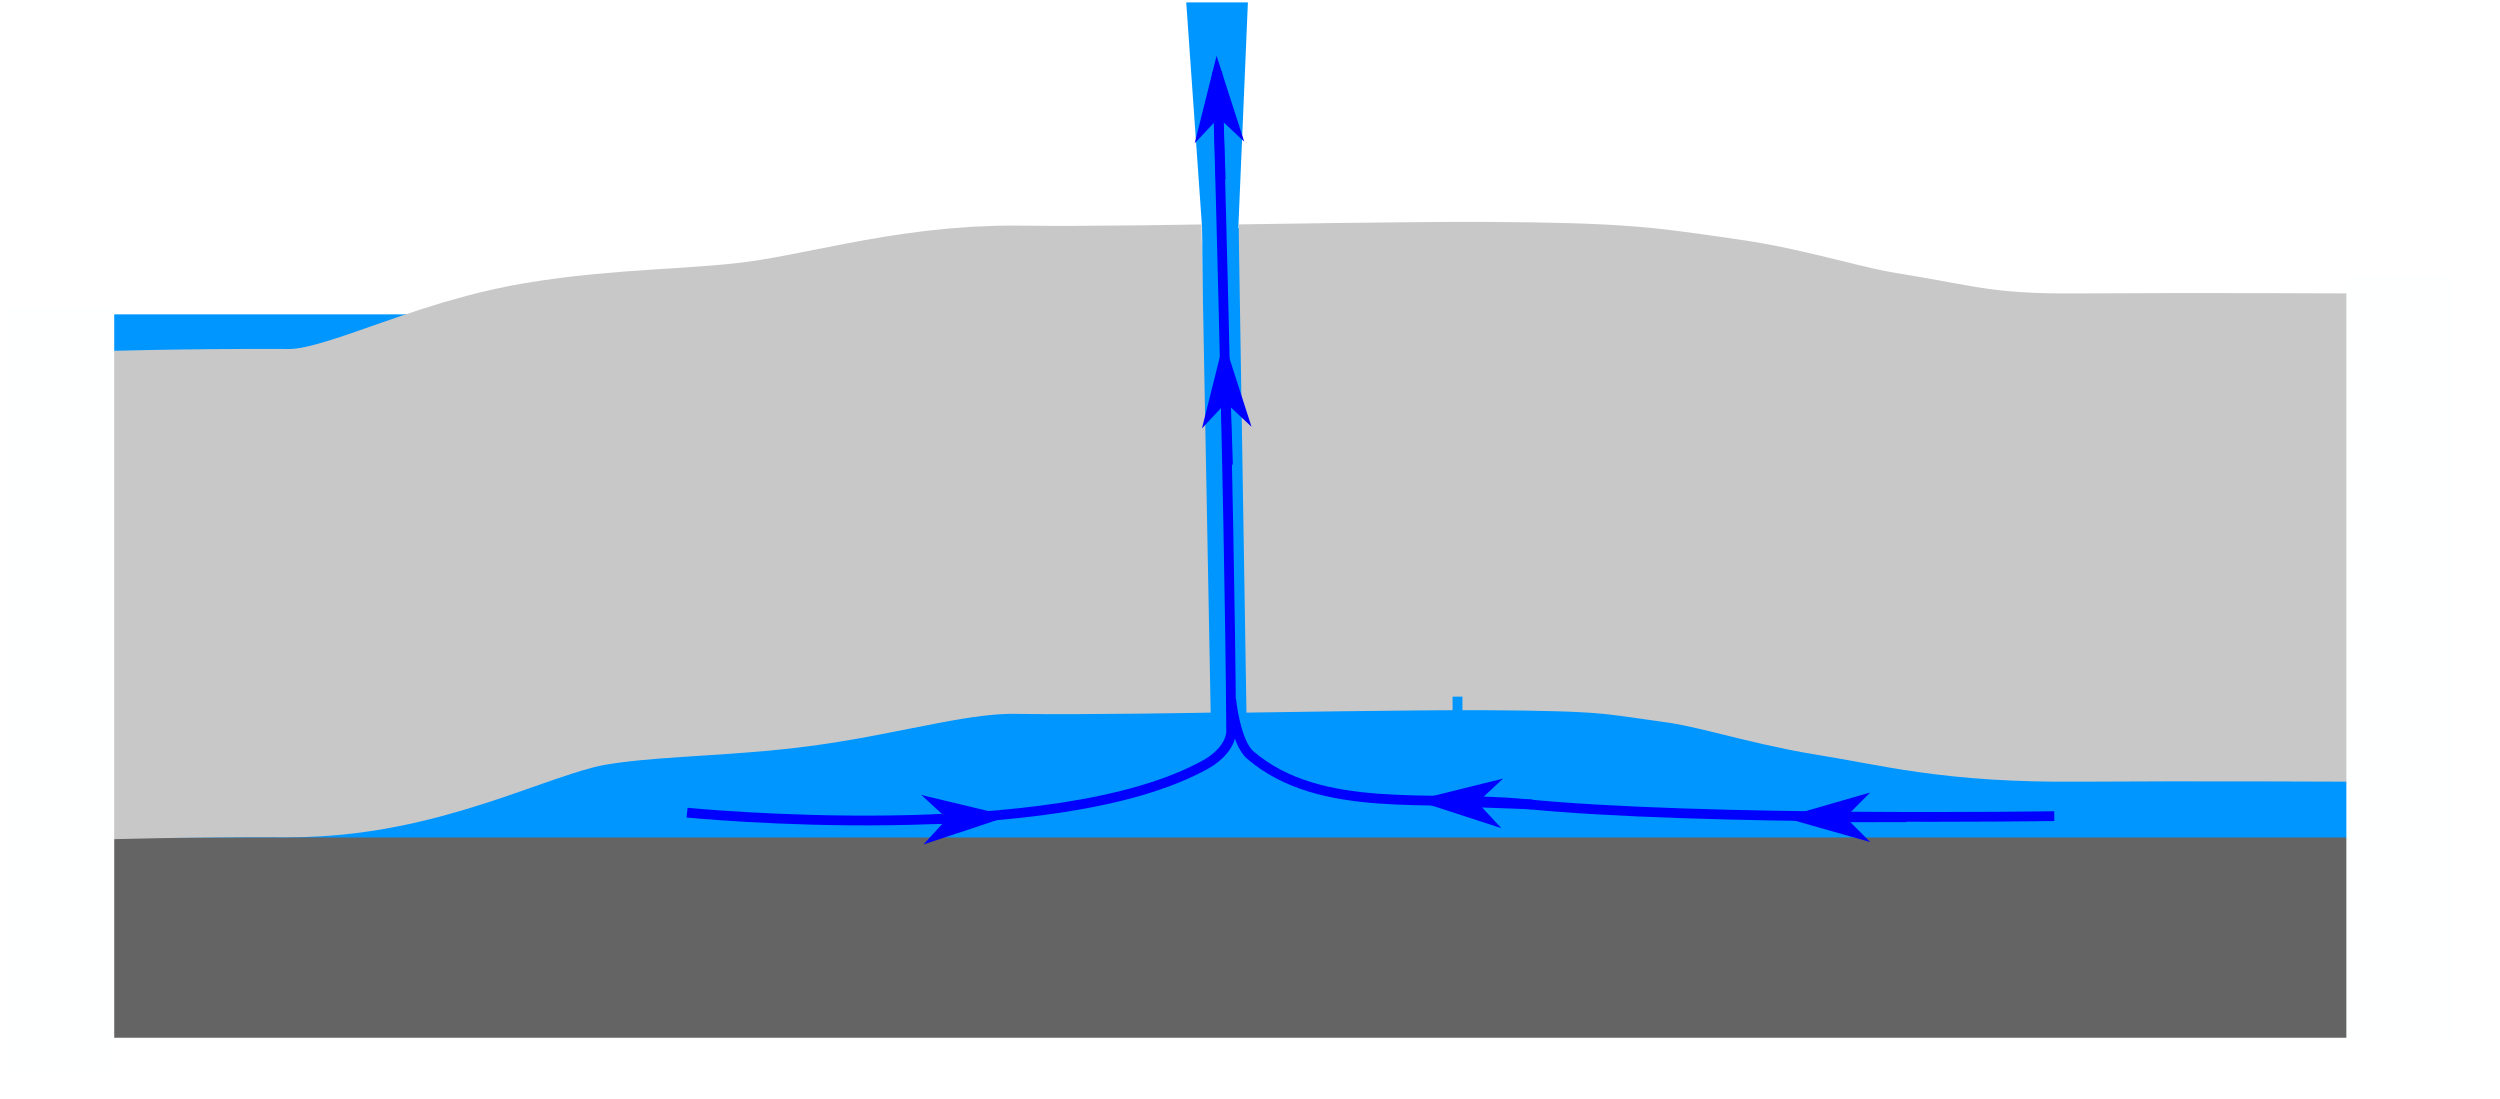
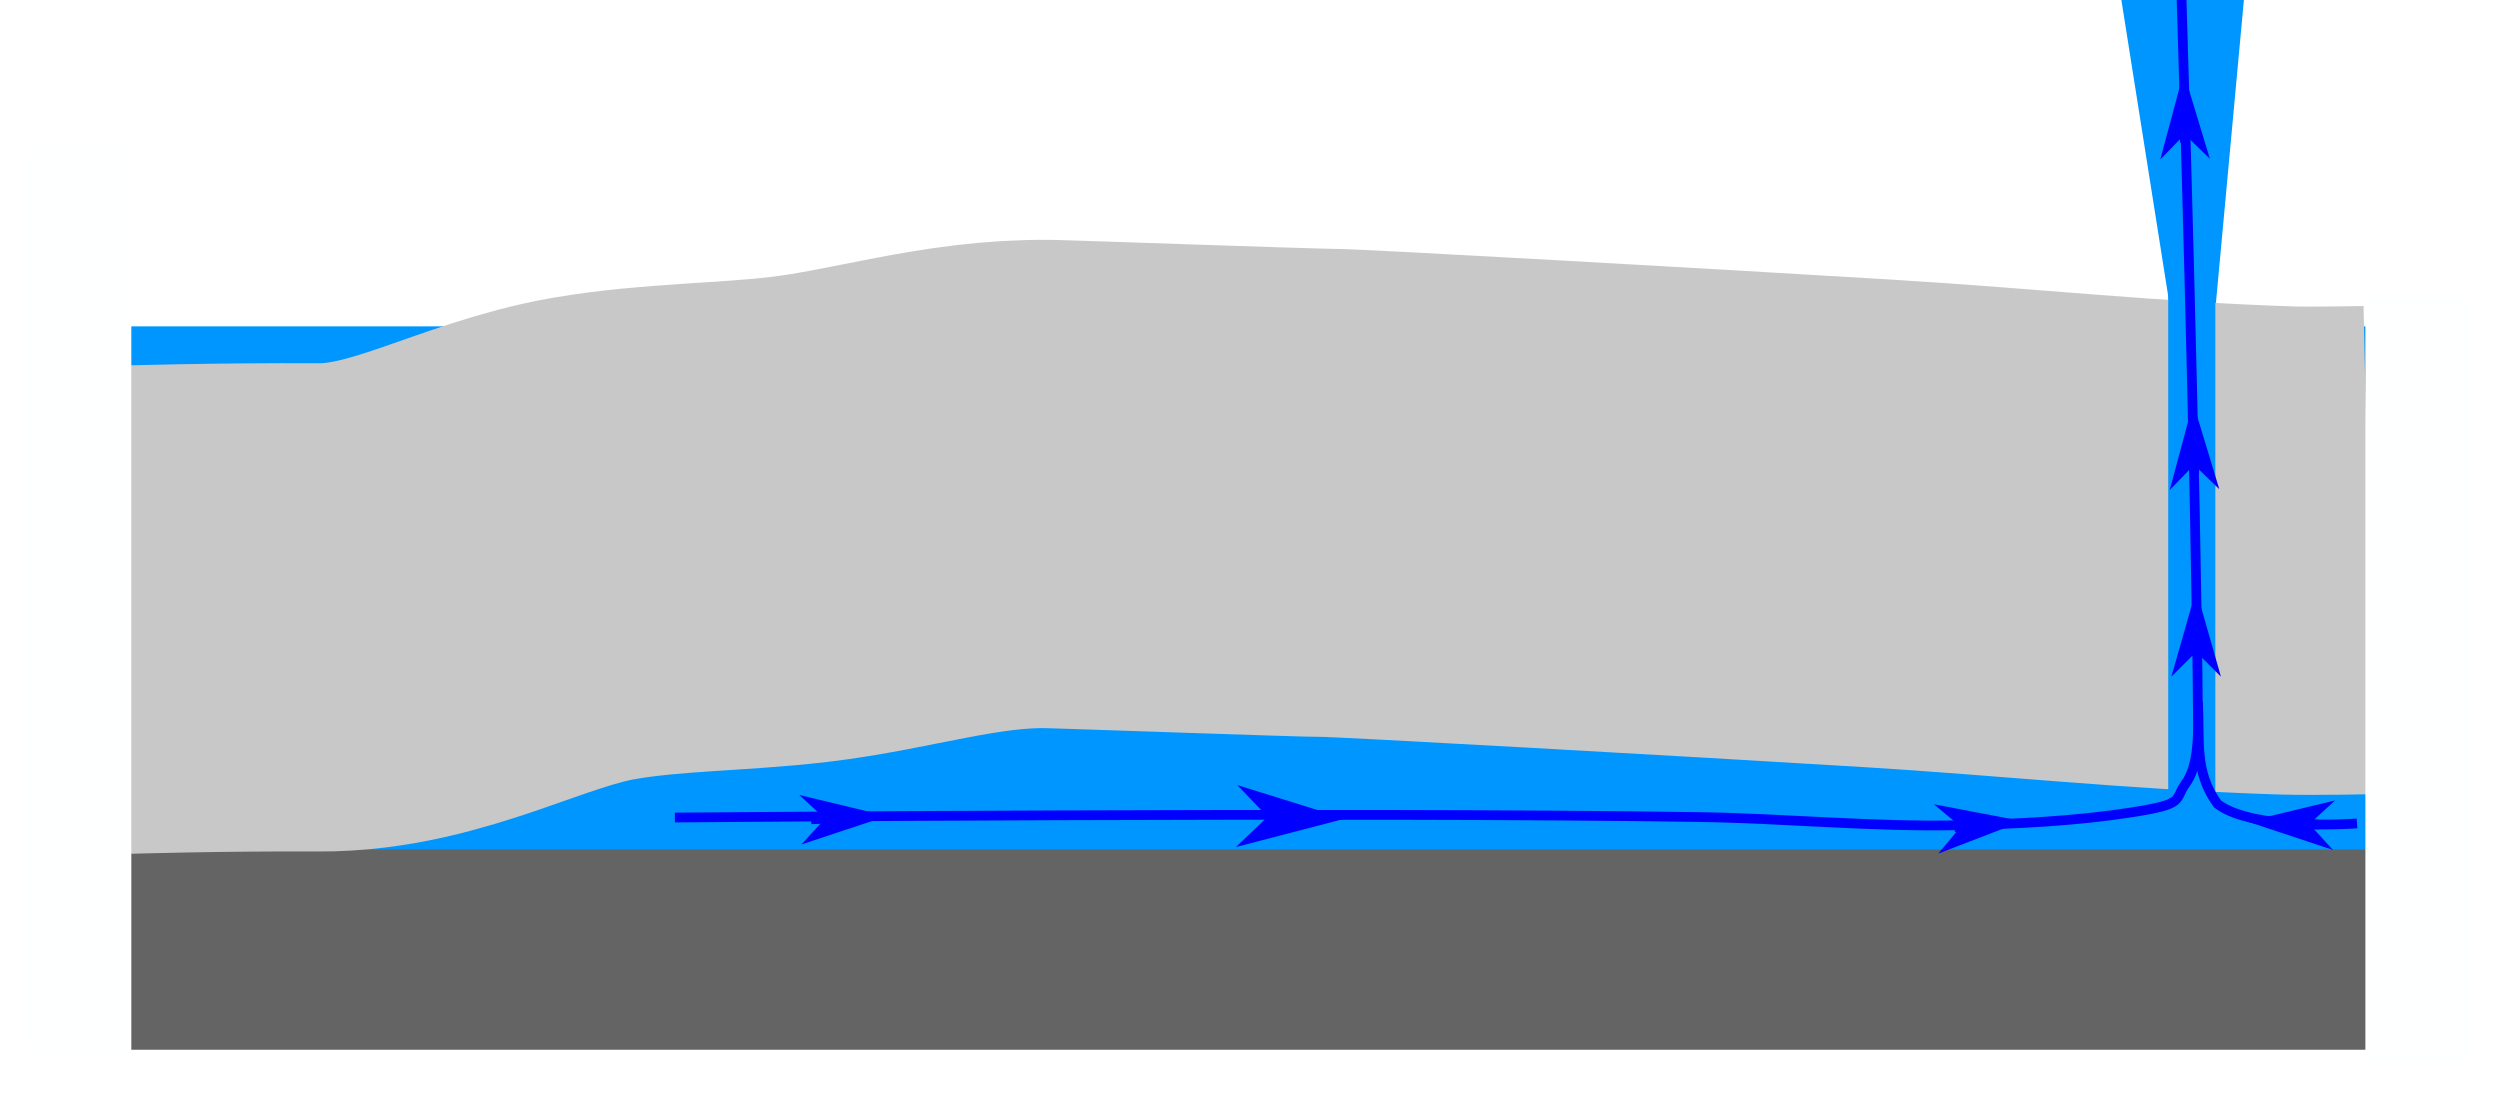
<svg xmlns="http://www.w3.org/2000/svg" width="1024" height="450" viewBox="0 0 1024 450" id="svg4638" version="1.1">
  <defs id="defs4640">
+     <marker orient="auto" refY="0.0" refX="0.0" id="Arrow1Mstart" style="overflow:visible">
+       <path id="path6852" d="M 0.0,0.0 L 5.0,-5.0 L -12.5,0.0 L 5.0,5.0 L 0.0,0.0 z " style="fill-rule:evenodd;stroke:#000000;stroke-width:1.0pt" transform="scale(0.4) translate(10,0)" />
+     </marker>
    <marker style="overflow:visible" id="marker54166" refX="0.0" refY="0.0" orient="auto">
      <path transform="scale(0.4) translate(10,0)" style="fill-rule:evenodd;stroke:#0000ff;stroke-width:1pt;stroke-opacity:1;fill:#0000ff;fill-opacity:1" d="M 0.0,0.0 L 5.0,-5.0 L -12.5,0.0 L 5.0,5.0 L 0.0,0.0 z " id="path54168" />
    </marker>
    <marker orient="auto" refY="0" refX="0" id="marker50057" style="overflow:visible">
      <path id="path50059" d="M 0,0 5,-5 -12.5,0 5,5 0,0 Z" style="fill:#0000ff;fill-opacity:1;fill-rule:evenodd;stroke:#0000ff;stroke-width:1pt;stroke-opacity:1" transform="matrix(0.4,0,0,0.4,4,0)" />
    </marker>
    <marker orient="auto" refY="0" refX="0" id="marker48905" style="overflow:visible">
      <path id="path48907" d="M 0,0 5,-5 -12.5,0 5,5 0,0 Z" style="fill:#0000ff;fill-opacity:1;fill-rule:evenodd;stroke:#0000ff;stroke-width:1pt;stroke-opacity:1" transform="matrix(0.4,0,0,0.4,4,0)" />
    </marker>
    <marker orient="auto" refY="0.0" refX="0.0" id="marker45438" style="overflow:visible">
      <path id="path45440" d="M 0.0,0.0 L 5.0,-5.0 L -12.5,0.0 L 5.0,5.0 L 0.0,0.0 z " style="fill-rule:evenodd;stroke:#0000ff;stroke-width:1pt;stroke-opacity:1;fill:#0000ff;fill-opacity:1" transform="scale(0.4) translate(10,0)" />
    </marker>
    <marker orient="auto" refY="0.0" refX="0.0" id="marker44334" style="overflow:visible">
      <path id="path44336" d="M 0.0,0.0 L 5.0,-5.0 L -12.5,0.0 L 5.0,5.0 L 0.0,0.0 z " style="fill-rule:evenodd;stroke:#0000ff;stroke-width:1pt;stroke-opacity:1;fill:#0000ff;fill-opacity:1" transform="scale(0.4) translate(10,0)" />
    </marker>
    <marker style="overflow:visible" id="marker41683" refX="0.0" refY="0.0" orient="auto">
      <path transform="scale(0.4) translate(10,0)" style="fill-rule:evenodd;stroke:#0000ff;stroke-width:1pt;stroke-opacity:1;fill:#0000ff;fill-opacity:1" d="M 0.0,0.0 L 5.0,-5.0 L -12.5,0.0 L 5.0,5.0 L 0.0,0.0 z " id="path41685" />
    </marker>
    <marker style="overflow:visible" id="marker37515" refX="0.0" refY="0.0" orient="auto">
      <path transform="scale(0.4) translate(10,0)" style="fill-rule:evenodd;stroke:#0000ff;stroke-width:1pt;stroke-opacity:1;fill:#0000ff;fill-opacity:1" d="M 0.0,0.0 L 5.0,-5.0 L -12.5,0.0 L 5.0,5.0 L 0.0,0.0 z " id="path37517" />
    </marker>
    <marker style="overflow:visible" id="marker36473" refX="0.0" refY="0.0" orient="auto">
      <path transform="scale(0.4) translate(10,0)" style="fill-rule:evenodd;stroke:#0000ff;stroke-width:1pt;stroke-opacity:1;fill:#0000ff;fill-opacity:1" d="M 0.0,0.0 L 5.0,-5.0 L -12.5,0.0 L 5.0,5.0 L 0.0,0.0 z " id="path36475" />
    </marker>
    <marker style="overflow:visible" id="marker35953" refX="0.0" refY="0.0" orient="auto">
      <path transform="scale(0.4) translate(10,0)" style="fill-rule:evenodd;stroke:#0000ff;stroke-width:1pt;stroke-opacity:1;fill:#0000ff;fill-opacity:1" d="M 0.0,0.0 L 5.0,-5.0 L -12.5,0.0 L 5.0,5.0 L 0.0,0.0 z " id="path35955" />
    </marker>
    <marker style="overflow:visible" id="marker34945" refX="0.0" refY="0.0" orient="auto">
      <path transform="scale(0.4) translate(10,0)" style="fill-rule:evenodd;stroke:#0000ff;stroke-width:1pt;stroke-opacity:1;fill:#0000ff;fill-opacity:1" d="M 0.0,0.0 L 5.0,-5.0 L -12.5,0.0 L 5.0,5.0 L 0.0,0.0 z " id="path34947" />
    </marker>
    <marker style="overflow:visible" id="marker34075" refX="0.0" refY="0.0" orient="auto">
      <path transform="scale(0.4) translate(10,0)" style="fill-rule:evenodd;stroke:#0000ff;stroke-width:1pt;stroke-opacity:1;fill:#0000ff;fill-opacity:1" d="M 0.0,0.0 L 5.0,-5.0 L -12.5,0.0 L 5.0,5.0 L 0.0,0.0 z " id="path34077" />
    </marker>
    <marker style="overflow:visible" id="marker33099" refX="0.0" refY="0.0" orient="auto">
      <path transform="scale(0.4) translate(10,0)" style="fill-rule:evenodd;stroke:#0000ff;stroke-width:1pt;stroke-opacity:1;fill:#0000ff;fill-opacity:1" d="M 0.0,0.0 L 5.0,-5.0 L -12.5,0.0 L 5.0,5.0 L 0.0,0.0 z " id="path33101" />
    </marker>
    <marker style="overflow:visible" id="marker32257" refX="0.0" refY="0.0" orient="auto">
      <path transform="scale(0.4) translate(10,0)" style="fill-rule:evenodd;stroke:#0000ff;stroke-width:1pt;stroke-opacity:1;fill:#0000ff;fill-opacity:1" d="M 0.0,0.0 L 5.0,-5.0 L -12.5,0.0 L 5.0,5.0 L 0.0,0.0 z " id="path32259" />
    </marker>
    <marker style="overflow:visible" id="marker31313" refX="0.0" refY="0.0" orient="auto">
      <path transform="scale(0.4) translate(10,0)" style="fill-rule:evenodd;stroke:#0000ff;stroke-width:1pt;stroke-opacity:1;fill:#0000ff;fill-opacity:1" d="M 0.0,0.0 L 5.0,-5.0 L -12.5,0.0 L 5.0,5.0 L 0.0,0.0 z " id="path31315" />
    </marker>
    <marker style="overflow:visible" id="marker30841" refX="0.0" refY="0.0" orient="auto">
      <path transform="scale(0.4) translate(10,0)" style="fill-rule:evenodd;stroke:#0000ff;stroke-width:1pt;stroke-opacity:1;fill:#0000ff;fill-opacity:1" d="M 0.0,0.0 L 5.0,-5.0 L -12.5,0.0 L 5.0,5.0 L 0.0,0.0 z " id="path30843" />
    </marker>
    <marker style="overflow:visible" id="marker29929" refX="0.0" refY="0.0" orient="auto">
      <path transform="scale(0.4) translate(10,0)" style="fill-rule:evenodd;stroke:#0000ff;stroke-width:1pt;stroke-opacity:1;fill:#0000ff;fill-opacity:1" d="M 0.0,0.0 L 5.0,-5.0 L -12.5,0.0 L 5.0,5.0 L 0.0,0.0 z " id="path29931" />
    </marker>
    <marker style="overflow:visible" id="marker29143" refX="0.0" refY="0.0" orient="auto">
      <path transform="scale(0.4) translate(10,0)" style="fill-rule:evenodd;stroke:#0000ff;stroke-width:1pt;stroke-opacity:1;fill:#0000ff;fill-opacity:1" d="M 0.0,0.0 L 5.0,-5.0 L -12.5,0.0 L 5.0,5.0 L 0.0,0.0 z " id="path29145" />
    </marker>
    <marker style="overflow:visible" id="marker28263" refX="0.0" refY="0.0" orient="auto">
      <path transform="scale(0.4) translate(10,0)" style="fill-rule:evenodd;stroke:#0000ff;stroke-width:1pt;stroke-opacity:1;fill:#0000ff;fill-opacity:1" d="M 0.0,0.0 L 5.0,-5.0 L -12.5,0.0 L 5.0,5.0 L 0.0,0.0 z " id="path28265" />
    </marker>
    <marker style="overflow:visible" id="marker27505" refX="0.0" refY="0.0" orient="auto">
      <path transform="scale(0.4) translate(10,0)" style="fill-rule:evenodd;stroke:#0000ff;stroke-width:1pt;stroke-opacity:1;fill:#0000ff;fill-opacity:1" d="M 0.0,0.0 L 5.0,-5.0 L -12.5,0.0 L 5.0,5.0 L 0.0,0.0 z " id="path27507" />
    </marker>
    <marker style="overflow:visible" id="marker26657" refX="0.0" refY="0.0" orient="auto">
      <path transform="scale(0.4) translate(10,0)" style="fill-rule:evenodd;stroke:#0000ff;stroke-width:1pt;stroke-opacity:1;fill:#0000ff;fill-opacity:1" d="M 0.0,0.0 L 5.0,-5.0 L -12.5,0.0 L 5.0,5.0 L 0.0,0.0 z " id="path26659" />
    </marker>
    <marker style="overflow:visible" id="marker26233" refX="0.0" refY="0.0" orient="auto">
      <path transform="scale(0.4) translate(10,0)" style="fill-rule:evenodd;stroke:#0000ff;stroke-width:1pt;stroke-opacity:1;fill:#0000ff;fill-opacity:1" d="M 0.0,0.0 L 5.0,-5.0 L -12.5,0.0 L 5.0,5.0 L 0.0,0.0 z " id="path26235" />
    </marker>
    <marker style="overflow:visible" id="marker25417" refX="0.0" refY="0.0" orient="auto">
      <path transform="scale(0.4) translate(10,0)" style="fill-rule:evenodd;stroke:#0000ff;stroke-width:1pt;stroke-opacity:1;fill:#0000ff;fill-opacity:1" d="M 0.0,0.0 L 5.0,-5.0 L -12.5,0.0 L 5.0,5.0 L 0.0,0.0 z " id="path25419" />
    </marker>
    <marker style="overflow:visible" id="marker24715" refX="0.0" refY="0.0" orient="auto">
      <path transform="scale(0.4) translate(10,0)" style="fill-rule:evenodd;stroke:#0000ff;stroke-width:1pt;stroke-opacity:1;fill:#0000ff;fill-opacity:1" d="M 0.0,0.0 L 5.0,-5.0 L -12.5,0.0 L 5.0,5.0 L 0.0,0.0 z " id="path24717" />
    </marker>
    <marker style="overflow:visible" id="marker23931" refX="0.0" refY="0.0" orient="auto">
      <path transform="scale(0.4) translate(10,0)" style="fill-rule:evenodd;stroke:#0000ff;stroke-width:1pt;stroke-opacity:1;fill:#0000ff;fill-opacity:1" d="M 0.0,0.0 L 5.0,-5.0 L -12.5,0.0 L 5.0,5.0 L 0.0,0.0 z " id="path23933" />
    </marker>
    <marker style="overflow:visible" id="marker23257" refX="0.0" refY="0.0" orient="auto">
      <path transform="scale(0.4) translate(10,0)" style="fill-rule:evenodd;stroke:#0000ff;stroke-width:1pt;stroke-opacity:1;fill:#0000ff;fill-opacity:1" d="M 0.0,0.0 L 5.0,-5.0 L -12.5,0.0 L 5.0,5.0 L 0.0,0.0 z " id="path23259" />
    </marker>
    <marker style="overflow:visible" id="marker22505" refX="0.0" refY="0.0" orient="auto">
      <path transform="scale(0.4) translate(10,0)" style="fill-rule:evenodd;stroke:#0000ff;stroke-width:1pt;stroke-opacity:1;fill:#0000ff;fill-opacity:1" d="M 0.0,0.0 L 5.0,-5.0 L -12.5,0.0 L 5.0,5.0 L 0.0,0.0 z " id="path22507" />
    </marker>
    <marker style="overflow:visible" id="marker22129" refX="0.0" refY="0.0" orient="auto">
      <path transform="scale(0.4) translate(10,0)" style="fill-rule:evenodd;stroke:#0000ff;stroke-width:1pt;stroke-opacity:1;fill:#0000ff;fill-opacity:1" d="M 0.0,0.0 L 5.0,-5.0 L -12.5,0.0 L 5.0,5.0 L 0.0,0.0 z " id="path22131" />
    </marker>
    <marker style="overflow:visible" id="marker21409" refX="0.0" refY="0.0" orient="auto">
      <path transform="scale(0.4) translate(10,0)" style="fill-rule:evenodd;stroke:#0000ff;stroke-width:1pt;stroke-opacity:1;fill:#0000ff;fill-opacity:1" d="M 0.0,0.0 L 5.0,-5.0 L -12.5,0.0 L 5.0,5.0 L 0.0,0.0 z " id="path21411" />
    </marker>
    <marker style="overflow:visible" id="marker20791" refX="0.0" refY="0.0" orient="auto">
      <path transform="scale(0.4) translate(10,0)" style="fill-rule:evenodd;stroke:#0000ff;stroke-width:1pt;stroke-opacity:1;fill:#0000ff;fill-opacity:1" d="M 0.0,0.0 L 5.0,-5.0 L -12.5,0.0 L 5.0,5.0 L 0.0,0.0 z " id="path20793" />
    </marker>
    <marker style="overflow:visible" id="marker20103" refX="0.0" refY="0.0" orient="auto">
      <path transform="scale(0.4) translate(10,0)" style="fill-rule:evenodd;stroke:#0000ff;stroke-width:1pt;stroke-opacity:1;fill:#0000ff;fill-opacity:1" d="M 0.0,0.0 L 5.0,-5.0 L -12.5,0.0 L 5.0,5.0 L 0.0,0.0 z " id="path20105" />
    </marker>
    <marker style="overflow:visible" id="marker19513" refX="0.0" refY="0.0" orient="auto">
      <path transform="scale(0.4) translate(10,0)" style="fill-rule:evenodd;stroke:#0000ff;stroke-width:1pt;stroke-opacity:1;fill:#0000ff;fill-opacity:1" d="M 0.0,0.0 L 5.0,-5.0 L -12.5,0.0 L 5.0,5.0 L 0.0,0.0 z " id="path19515" />
    </marker>
    <marker style="overflow:visible" id="marker18857" refX="0.0" refY="0.0" orient="auto">
      <path transform="scale(0.4) translate(10,0)" style="fill-rule:evenodd;stroke:#0000ff;stroke-width:1pt;stroke-opacity:1;fill:#0000ff;fill-opacity:1" d="M 0.0,0.0 L 5.0,-5.0 L -12.5,0.0 L 5.0,5.0 L 0.0,0.0 z " id="path18859" />
    </marker>
    <marker style="overflow:visible" id="marker18529" refX="0.0" refY="0.0" orient="auto">
      <path transform="scale(0.4) translate(10,0)" style="fill-rule:evenodd;stroke:#0000ff;stroke-width:1pt;stroke-opacity:1;fill:#0000ff;fill-opacity:1" d="M 0.0,0.0 L 5.0,-5.0 L -12.5,0.0 L 5.0,5.0 L 0.0,0.0 z " id="path18531" />
    </marker>
    <marker style="overflow:visible" id="marker17905" refX="0.0" refY="0.0" orient="auto">
      <path transform="scale(0.4) translate(10,0)" style="fill-rule:evenodd;stroke:#0000ff;stroke-width:1pt;stroke-opacity:1;fill:#0000ff;fill-opacity:1" d="M 0.0,0.0 L 5.0,-5.0 L -12.5,0.0 L 5.0,5.0 L 0.0,0.0 z " id="path17907" />
    </marker>
    <marker style="overflow:visible" id="marker17371" refX="0.0" refY="0.0" orient="auto">
      <path transform="scale(0.4) translate(10,0)" style="fill-rule:evenodd;stroke:#0000ff;stroke-width:1pt;stroke-opacity:1;fill:#0000ff;fill-opacity:1" d="M 0.0,0.0 L 5.0,-5.0 L -12.5,0.0 L 5.0,5.0 L 0.0,0.0 z " id="path17373" />
    </marker>
    <marker style="overflow:visible" id="marker16779" refX="0.0" refY="0.0" orient="auto">
      <path transform="scale(0.4) translate(10,0)" style="fill-rule:evenodd;stroke:#0000ff;stroke-width:1pt;stroke-opacity:1;fill:#0000ff;fill-opacity:1" d="M 0.0,0.0 L 5.0,-5.0 L -12.5,0.0 L 5.0,5.0 L 0.0,0.0 z " id="path16781" />
    </marker>
    <marker style="overflow:visible" id="marker16273" refX="0.0" refY="0.0" orient="auto">
      <path transform="scale(0.4) translate(10,0)" style="fill-rule:evenodd;stroke:#0000ff;stroke-width:1pt;stroke-opacity:1;fill:#0000ff;fill-opacity:1" d="M 0.0,0.0 L 5.0,-5.0 L -12.5,0.0 L 5.0,5.0 L 0.0,0.0 z " id="path16275" />
    </marker>
    <marker style="overflow:visible" id="marker15713" refX="0.0" refY="0.0" orient="auto">
      <path transform="scale(0.4) translate(10,0)" style="fill-rule:evenodd;stroke:#0000ff;stroke-width:1pt;stroke-opacity:1;fill:#0000ff;fill-opacity:1" d="M 0.0,0.0 L 5.0,-5.0 L -12.5,0.0 L 5.0,5.0 L 0.0,0.0 z " id="path15715" />
    </marker>
    <marker style="overflow:visible" id="marker15433" refX="0.0" refY="0.0" orient="auto">
      <path transform="scale(0.4) translate(10,0)" style="fill-rule:evenodd;stroke:#0000ff;stroke-width:1pt;stroke-opacity:1;fill:#0000ff;fill-opacity:1" d="M 0.0,0.0 L 5.0,-5.0 L -12.5,0.0 L 5.0,5.0 L 0.0,0.0 z " id="path15435" />
    </marker>
    <marker style="overflow:visible" id="marker14905" refX="0.0" refY="0.0" orient="auto">
      <path transform="scale(0.4) translate(10,0)" style="fill-rule:evenodd;stroke:#0000ff;stroke-width:1pt;stroke-opacity:1;fill:#0000ff;fill-opacity:1" d="M 0.0,0.0 L 5.0,-5.0 L -12.5,0.0 L 5.0,5.0 L 0.0,0.0 z " id="path14907" />
    </marker>
    <marker style="overflow:visible" id="marker14455" refX="0.0" refY="0.0" orient="auto">
      <path transform="scale(0.4) translate(10,0)" style="fill-rule:evenodd;stroke:#0000ff;stroke-width:1pt;stroke-opacity:1;fill:#0000ff;fill-opacity:1" d="M 0.0,0.0 L 5.0,-5.0 L -12.5,0.0 L 5.0,5.0 L 0.0,0.0 z " id="path14457" />
    </marker>
    <marker style="overflow:visible" id="marker13959" refX="0.0" refY="0.0" orient="auto">
      <path transform="scale(0.4) translate(10,0)" style="fill-rule:evenodd;stroke:#0000ff;stroke-width:1pt;stroke-opacity:1;fill:#0000ff;fill-opacity:1" d="M 0.0,0.0 L 5.0,-5.0 L -12.5,0.0 L 5.0,5.0 L 0.0,0.0 z " id="path13961" />
    </marker>
    <marker style="overflow:visible" id="marker13537" refX="0.0" refY="0.0" orient="auto">
      <path transform="scale(0.4) translate(10,0)" style="fill-rule:evenodd;stroke:#0000ff;stroke-width:1pt;stroke-opacity:1;fill:#0000ff;fill-opacity:1" d="M 0.0,0.0 L 5.0,-5.0 L -12.5,0.0 L 5.0,5.0 L 0.0,0.0 z " id="path13539" />
    </marker>
    <marker style="overflow:visible" id="marker13073" refX="0.0" refY="0.0" orient="auto">
      <path transform="scale(0.4) translate(10,0)" style="fill-rule:evenodd;stroke:#0000ff;stroke-width:1pt;stroke-opacity:1;fill:#0000ff;fill-opacity:1" d="M 0.0,0.0 L 5.0,-5.0 L -12.5,0.0 L 5.0,5.0 L 0.0,0.0 z " id="path13075" />
    </marker>
    <marker style="overflow:visible" id="marker12841" refX="0.0" refY="0.0" orient="auto">
      <path transform="scale(0.4) translate(10,0)" style="fill-rule:evenodd;stroke:#0000ff;stroke-width:1pt;stroke-opacity:1;fill:#0000ff;fill-opacity:1" d="M 0.0,0.0 L 5.0,-5.0 L -12.5,0.0 L 5.0,5.0 L 0.0,0.0 z " id="path12843" />
    </marker>
    <marker style="overflow:visible" id="marker12409" refX="0.0" refY="0.0" orient="auto">
      <path transform="scale(0.4) translate(10,0)" style="fill-rule:evenodd;stroke:#0000ff;stroke-width:1pt;stroke-opacity:1;fill:#0000ff;fill-opacity:1" d="M 0.0,0.0 L 5.0,-5.0 L -12.5,0.0 L 5.0,5.0 L 0.0,0.0 z " id="path12411" />
    </marker>
    <marker style="overflow:visible" id="marker12043" refX="0.0" refY="0.0" orient="auto">
      <path transform="scale(0.4) translate(10,0)" style="fill-rule:evenodd;stroke:#0000ff;stroke-width:1pt;stroke-opacity:1;fill:#0000ff;fill-opacity:1" d="M 0.0,0.0 L 5.0,-5.0 L -12.5,0.0 L 5.0,5.0 L 0.0,0.0 z " id="path12045" />
    </marker>
    <marker style="overflow:visible" id="marker11643" refX="0.0" refY="0.0" orient="auto">
      <path transform="scale(0.4) translate(10,0)" style="fill-rule:evenodd;stroke:#0000ff;stroke-width:1pt;stroke-opacity:1;fill:#0000ff;fill-opacity:1" d="M 0.0,0.0 L 5.0,-5.0 L -12.5,0.0 L 5.0,5.0 L 0.0,0.0 z " id="path11645" />
    </marker>
    <marker style="overflow:visible" id="marker11305" refX="0.0" refY="0.0" orient="auto">
      <path transform="scale(0.4) translate(10,0)" style="fill-rule:evenodd;stroke:#0000ff;stroke-width:1pt;stroke-opacity:1;fill:#0000ff;fill-opacity:1" d="M 0.0,0.0 L 5.0,-5.0 L -12.5,0.0 L 5.0,5.0 L 0.0,0.0 z " id="path11307" />
    </marker>
    <marker style="overflow:visible" id="marker10937" refX="0.0" refY="0.0" orient="auto">
      <path transform="scale(0.4) translate(10,0)" style="fill-rule:evenodd;stroke:#0000ff;stroke-width:1pt;stroke-opacity:1;fill:#0000ff;fill-opacity:1" d="M 0.0,0.0 L 5.0,-5.0 L -12.5,0.0 L 5.0,5.0 L 0.0,0.0 z " id="path10939" />
    </marker>
    <marker style="overflow:visible" id="marker10753" refX="0.0" refY="0.0" orient="auto">
      <path transform="scale(0.4) translate(10,0)" style="fill-rule:evenodd;stroke:#0000ff;stroke-width:1pt;stroke-opacity:1;fill:#0000ff;fill-opacity:1" d="M 0.0,0.0 L 5.0,-5.0 L -12.5,0.0 L 5.0,5.0 L 0.0,0.0 z " id="path10755" />
    </marker>
    <marker style="overflow:visible" id="marker10417" refX="0.0" refY="0.0" orient="auto">
      <path transform="scale(0.4) translate(10,0)" style="fill-rule:evenodd;stroke:#0000ff;stroke-width:1pt;stroke-opacity:1;fill:#0000ff;fill-opacity:1" d="M 0.0,0.0 L 5.0,-5.0 L -12.5,0.0 L 5.0,5.0 L 0.0,0.0 z " id="path10419" />
    </marker>
    <marker style="overflow:visible" id="marker10135" refX="0.0" refY="0.0" orient="auto">
      <path transform="scale(0.4) translate(10,0)" style="fill-rule:evenodd;stroke:#0000ff;stroke-width:1pt;stroke-opacity:1;fill:#0000ff;fill-opacity:1" d="M 0.0,0.0 L 5.0,-5.0 L -12.5,0.0 L 5.0,5.0 L 0.0,0.0 z " id="path10137" />
    </marker>
    <marker style="overflow:visible" id="marker9831" refX="0.0" refY="0.0" orient="auto">
      <path transform="scale(0.4) translate(10,0)" style="fill-rule:evenodd;stroke:#0000ff;stroke-width:1pt;stroke-opacity:1;fill:#0000ff;fill-opacity:1" d="M 0.0,0.0 L 5.0,-5.0 L -12.5,0.0 L 5.0,5.0 L 0.0,0.0 z " id="path9833" />
    </marker>
    <marker style="overflow:visible" id="marker9577" refX="0.0" refY="0.0" orient="auto">
      <path transform="scale(0.4) translate(10,0)" style="fill-rule:evenodd;stroke:#0000ff;stroke-width:1pt;stroke-opacity:1;fill:#0000ff;fill-opacity:1" d="M 0.0,0.0 L 5.0,-5.0 L -12.5,0.0 L 5.0,5.0 L 0.0,0.0 z " id="path9579" />
    </marker>
    <marker style="overflow:visible" id="marker9305" refX="0.0" refY="0.0" orient="auto">
      <path transform="scale(0.4) translate(10,0)" style="fill-rule:evenodd;stroke:#0000ff;stroke-width:1pt;stroke-opacity:1;fill:#0000ff;fill-opacity:1" d="M 0.0,0.0 L 5.0,-5.0 L -12.5,0.0 L 5.0,5.0 L 0.0,0.0 z " id="path9307" />
    </marker>
    <marker style="overflow:visible" id="marker9169" refX="0.0" refY="0.0" orient="auto">
      <path transform="scale(0.4) translate(10,0)" style="fill-rule:evenodd;stroke:#0000ff;stroke-width:1pt;stroke-opacity:1;fill:#0000ff;fill-opacity:1" d="M 0.0,0.0 L 5.0,-5.0 L -12.5,0.0 L 5.0,5.0 L 0.0,0.0 z " id="path9171" />
    </marker>
    <marker style="overflow:visible" id="marker8929" refX="0.0" refY="0.0" orient="auto">
      <path transform="scale(0.4) translate(10,0)" style="fill-rule:evenodd;stroke:#0000ff;stroke-width:1pt;stroke-opacity:1;fill:#0000ff;fill-opacity:1" d="M 0.0,0.0 L 5.0,-5.0 L -12.5,0.0 L 5.0,5.0 L 0.0,0.0 z " id="path8931" />
    </marker>
    <marker style="overflow:visible" id="marker8731" refX="0.0" refY="0.0" orient="auto">
      <path transform="scale(0.4) translate(10,0)" style="fill-rule:evenodd;stroke:#0000ff;stroke-width:1pt;stroke-opacity:1;fill:#0000ff;fill-opacity:1" d="M 0.0,0.0 L 5.0,-5.0 L -12.5,0.0 L 5.0,5.0 L 0.0,0.0 z " id="path8733" />
    </marker>
    <marker style="overflow:visible" id="marker8523" refX="0.0" refY="0.0" orient="auto">
      <path transform="scale(0.4) translate(10,0)" style="fill-rule:evenodd;stroke:#0000ff;stroke-width:1pt;stroke-opacity:1;fill:#0000ff;fill-opacity:1" d="M 0.0,0.0 L 5.0,-5.0 L -12.5,0.0 L 5.0,5.0 L 0.0,0.0 z " id="path8525" />
    </marker>
    <marker style="overflow:visible" id="marker8353" refX="0.0" refY="0.0" orient="auto">
      <path transform="scale(0.4) translate(10,0)" style="fill-rule:evenodd;stroke:#0000ff;stroke-width:1pt;stroke-opacity:1;fill:#0000ff;fill-opacity:1" d="M 0.0,0.0 L 5.0,-5.0 L -12.5,0.0 L 5.0,5.0 L 0.0,0.0 z " id="path8355" />
    </marker>
    <marker style="overflow:visible" id="marker8151" refX="0.0" refY="0.0" orient="auto">
      <path transform="scale(0.4) translate(10,0)" style="fill-rule:evenodd;stroke:#0000ff;stroke-width:1pt;stroke-opacity:1;fill:#0000ff;fill-opacity:1" d="M 0.0,0.0 L 5.0,-5.0 L -12.5,0.0 L 5.0,5.0 L 0.0,0.0 z " id="path8153" />
    </marker>
    <marker style="overflow:visible" id="marker7967" refX="0.0" refY="0.0" orient="auto">
      <path transform="scale(0.4) translate(10,0)" style="fill-rule:evenodd;stroke:#0000ff;stroke-width:1pt;stroke-opacity:1;fill:#0000ff;fill-opacity:1" d="M 0.0,0.0 L 5.0,-5.0 L -12.5,0.0 L 5.0,5.0 L 0.0,0.0 z " id="path7969" />
    </marker>
    <marker style="overflow:visible" id="marker7823" refX="0.0" refY="0.0" orient="auto">
      <path transform="scale(0.4) translate(10,0)" style="fill-rule:evenodd;stroke:#0000ff;stroke-width:1pt;stroke-opacity:1;fill:#0000ff;fill-opacity:1" d="M 0.0,0.0 L 5.0,-5.0 L -12.5,0.0 L 5.0,5.0 L 0.0,0.0 z " id="path7825" />
    </marker>
-     <marker orient="auto" refY="0.0" refX="0.0" id="Arrow1Mstart" style="overflow:visible">
-       <path id="path4264" d="M 0.0,0.0 L 5.0,-5.0 L -12.5,0.0 L 5.0,5.0 L 0.0,0.0 z " style="fill-rule:evenodd;stroke:#0000ff;stroke-width:1pt;stroke-opacity:1;fill:#0000ff;fill-opacity:1" transform="scale(0.4) translate(10,0)" />
-     </marker>
    <marker orient="auto" refY="0.0" refX="0.0" id="Arrow1Mend" style="overflow:visible;">
      <path id="path4267" d="M 0.0,0.0 L 5.0,-5.0 L -12.5,0.0 L 5.0,5.0 L 0.0,0.0 z " style="fill-rule:evenodd;stroke:#0000ff;stroke-width:1pt;stroke-opacity:1;fill:#0000ff;fill-opacity:1" transform="scale(0.4) rotate(180) translate(10,0)" />
    </marker>
    <marker orient="auto" refY="0.0" refX="0.0" id="Arrow2Mend" style="overflow:visible;">
      <path id="path4285" style="fill-rule:evenodd;stroke-width:0.625;stroke-linejoin:round;stroke:#0000ff;stroke-opacity:1;fill:#0000ff;fill-opacity:1" d="M 8.719,4.034 L -2.207,0.016 L 8.719,-4.002 C 6.973,-1.63 6.983,1.616 8.719,4.034 z " transform="scale(0.6) rotate(180) translate(0,0)" />
    </marker>
    <marker orient="auto" refY="0.0" refX="0.0" id="Arrow2Lend" style="overflow:visible;">
      <path id="path4279" style="fill-rule:evenodd;stroke-width:0.625;stroke-linejoin:round;stroke:#0000ff;stroke-opacity:1;fill:#0000ff;fill-opacity:1" d="M 8.719,4.034 L -2.207,0.016 L 8.719,-4.002 C 6.973,-1.63 6.983,1.616 8.719,4.034 z " transform="scale(1.1) rotate(180) translate(1,0)" />
    </marker>
    <marker orient="auto" refY="0.0" refX="0.0" id="marker7206" style="overflow:visible;">
      <path id="path7208" d="M 0.0,0.0 L 5.0,-5.0 L -12.5,0.0 L 5.0,5.0 L 0.0,0.0 z " style="fill-rule:evenodd;stroke:#0000ff;stroke-width:1pt;stroke-opacity:1;fill:#0000ff;fill-opacity:1" transform="scale(0.8) rotate(180) translate(12.5,0)" />
    </marker>
    <marker orient="auto" refY="0.0" refX="0.0" id="Arrow1Lend" style="overflow:visible;">
      <path id="path4261" d="M 0.0,0.0 L 5.0,-5.0 L -12.5,0.0 L 5.0,5.0 L 0.0,0.0 z " style="fill-rule:evenodd;stroke:#0000ff;stroke-width:1pt;stroke-opacity:1;fill:#0000ff;fill-opacity:1" transform="scale(0.8) rotate(180) translate(12.5,0)" />
    </marker>
    <marker orient="auto" refY="0" refX="0" id="Arrow1Mstart-3" style="overflow:visible">
      <path id="path4264-7" d="M 0,0 5,-5 -12.5,0 5,5 0,0 Z" style="fill:#0000ff;fill-opacity:1;fill-rule:evenodd;stroke:#0000ff;stroke-width:1pt;stroke-opacity:1" transform="matrix(0.4,0,0,0.4,4,0)" />
    </marker>
    <marker style="overflow:visible" id="marker41683-8" refX="0" refY="0" orient="auto">
      <path transform="matrix(0.4,0,0,0.4,4,0)" style="fill:#0000ff;fill-opacity:1;fill-rule:evenodd;stroke:#0000ff;stroke-width:1pt;stroke-opacity:1" d="M 0,0 5,-5 -12.5,0 5,5 0,0 Z" id="path41685-1" />
    </marker>
    <marker style="overflow:visible" id="marker41683-8-5" refX="0" refY="0" orient="auto">
      <path transform="matrix(0.4,0,0,0.4,4,0)" style="fill:#0000ff;fill-opacity:1;fill-rule:evenodd;stroke:#0000ff;stroke-width:1pt;stroke-opacity:1" d="M 0,0 5,-5 -12.5,0 5,5 0,0 Z" id="path41685-1-8" />
    </marker>
+     <marker style="overflow:visible" id="marker41683-6" refX="0" refY="0" orient="auto">
+       <path transform="matrix(0.4,0,0,0.4,4,0)" style="fill:#0000ff;fill-opacity:1;fill-rule:evenodd;stroke:#0000ff;stroke-width:1pt;stroke-opacity:1" d="M 0,0 5,-5 -12.5,0 5,5 0,0 Z" id="path41685-8" />
+     </marker>
+     <marker style="overflow:visible" id="marker41683-6-2" refX="0" refY="0" orient="auto">
+       <path transform="matrix(0.4,0,0,0.4,4,0)" style="fill:#0000ff;fill-opacity:1;fill-rule:evenodd;stroke:#0000ff;stroke-width:1pt;stroke-opacity:1" d="M 0,0 5,-5 -12.5,0 5,5 0,0 Z" id="path41685-8-8" />
+     </marker>
+     <marker style="overflow:visible" id="marker41683-6-2-8" refX="0" refY="0" orient="auto">
+       <path transform="matrix(0.4,0,0,0.4,4,0)" style="fill:#0000ff;fill-opacity:1;fill-rule:evenodd;stroke:#0000ff;stroke-width:1pt;stroke-opacity:1" d="M 0,0 5,-5 -12.5,0 5,5 0,0 Z" id="path41685-8-8-8" />
+     </marker>
+     <marker style="overflow:visible" id="marker41683-6-2-2" refX="0" refY="0" orient="auto">
+       <path transform="matrix(0.4,0,0,0.4,4,0)" style="fill:#0000ff;fill-opacity:1;fill-rule:evenodd;stroke:#0000ff;stroke-width:1pt;stroke-opacity:1" d="M 0,0 5,-5 -12.5,0 5,5 0,0 Z" id="path41685-8-8-0" />
+     </marker>
  </defs>
+   <g id="layer2" style="display:inline">
+     <rect style="fill:#646464;fill-opacity:1;stroke:none;stroke-width:5;stroke-miterlimit:4;stroke-dasharray:none;stroke-opacity:1" id="rect7123" width="921.259" height="84.853" x="50.746" y="345.124" />
+     <rect style="fill:#0096ff;fill-opacity:1;stroke:none;stroke-width:5;stroke-miterlimit:4;stroke-dasharray:none;stroke-opacity:1" id="rect7127" width="921.429" height="214.268" x="50.576" y="133.676" />
+   </g>
+   <g id="layer5" style="display:inline">
+     <path style="fill:#0096ff;fill-opacity:1;fill-rule:evenodd;stroke:none;stroke-width:1px;stroke-linecap:butt;stroke-linejoin:miter;stroke-opacity:1" d="m 907.025,130.802 12.102,-131.092 -50.254,0 20.319,128.475" id="path7176" />
+   </g>
+   <g id="layer3" style="display:inline">
+     <path style="fill:none;fill-rule:evenodd;stroke:#c8c8c8;stroke-width:200;stroke-linecap:butt;stroke-linejoin:miter;stroke-miterlimit:4;stroke-dasharray:none;stroke-opacity:1" d="m 49.745,249.773 c 0,0 39.828,-1.22 80.717,-0.997 40.889,0.223 74.896,-21.782 113.26,-28.305 27.535,-4.682 55.696,-4.449 83.437,-7.694 34.252,-4.006 66.566,-15.056 102.431,-14.53 7.004,0.103 105.818,3.658 114.333,3.63 8.515,-0.028 150.632,7.946 225.913,12.535 55.423,3.379 110.713,9.313 166.212,11.044 11.403,0.356 34.227,-0.137 34.227,-0.137" id="path7157" />
+   </g>
+   <g id="layer6" style="display:inline">
+     <rect style="fill:#0096ff;fill-opacity:1;stroke:none;stroke-width:10;stroke-miterlimit:4;stroke-dasharray:none;stroke-opacity:1" id="rect7174" width="19.29" height="245.627" x="888.105" y="82.937" />
+   </g>
  <g id="layer1" transform="translate(0,-602.3622)">
-     <rect style="fill:#646464;fill-opacity:1;stroke:none;stroke-width:5;stroke-miterlimit:4;stroke-dasharray:none;stroke-opacity:1" id="rect7123" width="921.259" height="84.853" x="42.351" y="942.572" />
-     <rect style="fill:#0096ff;fill-opacity:1;stroke:none;stroke-width:5;stroke-miterlimit:4;stroke-dasharray:none;stroke-opacity:1" id="rect7127" width="921.429" height="214.268" x="42.181" y="731.124" />
-     <rect style="fill:#0096ff;fill-opacity:1;stroke:none;stroke-width:10;stroke-miterlimit:4;stroke-dasharray:none;stroke-opacity:1" id="rect7174" width="16.79" height="38.127" x="492.449" y="695.803" />
-     <path style="fill:none;fill-rule:evenodd;stroke:#c8c8c8;stroke-width:200;stroke-linecap:butt;stroke-linejoin:miter;stroke-miterlimit:4;stroke-dasharray:none;stroke-opacity:1" d="m 508.946,794.263 c 0,0 72.15,-1.155 98.75,-1.01 55.178,0.301 59.819,1.918 89.398,6.061 21.346,2.99 41.951,10.109 63.234,13.52 29.895,4.79 45.463,10.041 90.309,9.714 46.13,-0.337 113.642,10e-6 113.642,10e-6" id="path7157-7" />
-     <rect style="fill:#0096ff;fill-opacity:1;stroke:none;stroke-width:5;stroke-miterlimit:4;stroke-dasharray:none;stroke-opacity:1" id="rect7153" width="9.091" height="1.01" x="597" y="909.931" />
-     <rect style="fill:#0096ff;fill-opacity:1;stroke:none;stroke-width:5;stroke-miterlimit:4;stroke-dasharray:none;stroke-opacity:1" id="rect7155" width="4.041" height="7.071" x="594.98" y="887.707" />
-     <path style="fill:none;fill-rule:evenodd;stroke:#c8c8c8;stroke-width:200;stroke-linecap:butt;stroke-linejoin:miter;stroke-miterlimit:4;stroke-dasharray:none;stroke-opacity:1" d="m 37.349,846.299 c 0,0 39.828,-1.22 80.717,-0.997 40.889,0.223 74.896,-21.782 113.26,-28.305 27.535,-4.682 55.696,-4.449 83.437,-7.694 34.252,-4.006 66.566,-15.056 102.431,-14.53 28.018,0.411 76.822,-0.505 76.822,-0.505" id="path7157" />
-     <path style="fill:#0096ff;fill-opacity:1;fill-rule:evenodd;stroke:none;stroke-width:1px;stroke-linecap:butt;stroke-linejoin:miter;stroke-opacity:1" d="m 507.035,699.941 4.102,-96.592 -25.254,0 6.819,96.975" id="path7176" />
-     <path style="fill:none;fill-rule:evenodd;stroke:#0000ff;stroke-width:4;stroke-linecap:butt;stroke-linejoin:miter;stroke-miterlimit:4;stroke-dasharray:none;stroke-opacity:1;marker-end:" d="m 281.429,935.219 c 0,0 150.826,15.084 212.857,-20 4.891,-2.766 10.037,-7.952 10,-13.571 -0.659,-99.384 -5.714,-270 -5.714,-270" id="path7178" />
-     <path style="fill:none;fill-rule:evenodd;stroke:#0000ff;stroke-width:4;stroke-linecap:butt;stroke-linejoin:miter;stroke-opacity:1;stroke-miterlimit:4;stroke-dasharray:none;marker-start:url(#Arrow1Mstart);marker-end:" d="M 498.571,633.076 500,675.934" id="path7492" />
-     <path style="fill:none;fill-rule:evenodd;stroke:#0000ff;stroke-width:4;stroke-linecap:butt;stroke-linejoin:miter;stroke-miterlimit:4;stroke-dasharray:none;stroke-opacity:1" d="m 841.429,936.648 c 0,0 -145.103,2.21 -217.143,-5 -37.782,-3.782 -83.3,4.696 -112.143,-20 -6.12,-5.24 -7.857,-22.857 -7.857,-22.857" id="path7658" />
-     <path style="fill:none;fill-rule:evenodd;stroke:#0000ff;stroke-width:4;stroke-linecap:butt;stroke-linejoin:miter;stroke-miterlimit:4;stroke-dasharray:none;stroke-opacity:1;marker-start:url(#marker41683)" d="m 587.657,930.432 40,1.429" id="path7492-1" />
-     <path style="fill:none;fill-rule:evenodd;stroke:#0000ff;stroke-width:4;stroke-linecap:butt;stroke-linejoin:miter;stroke-miterlimit:4;stroke-dasharray:none;stroke-opacity:1;marker-start:url(#marker41683-8)" d="m 738.399,937.184 42.525,-0.087" id="path7492-1-0" />
-     <path style="fill:none;fill-rule:evenodd;stroke:#0000ff;stroke-width:4;stroke-linecap:butt;stroke-linejoin:miter;stroke-miterlimit:4;stroke-dasharray:none;stroke-opacity:1;marker-start:url(#marker41683-8-5)" d="m 405.433,936.951 -23.189,0.985" id="path7492-1-0-4" />
-     <path style="fill:none;fill-rule:evenodd;stroke:#0000ff;stroke-width:4;stroke-linecap:butt;stroke-linejoin:miter;stroke-miterlimit:4;stroke-dasharray:none;stroke-opacity:1;marker-start:url(#marker54166)" d="m 501.55,749.855 1.429,42.857" id="path7492-3" />
-     <rect style="fill:#feffff;fill-opacity:1;stroke:none;stroke-width:4;stroke-miterlimit:4;stroke-dasharray:none;stroke-opacity:1" id="rect57711" width="43.571" height="313.571" x="3.214" y="728.076" />
-     <rect style="fill:#feffff;fill-opacity:1;stroke:none;stroke-width:4;stroke-miterlimit:4;stroke-dasharray:none;stroke-opacity:1" id="rect57711-3" width="43.571" height="313.571" x="961.071" y="715.576" />
+     <rect style="fill:#0096ff;fill-opacity:1;stroke:none;stroke-width:5;stroke-miterlimit:4;stroke-dasharray:none;stroke-opacity:1" id="rect7153" width="9.091" height="1.01" x="371" y="1417.931" />
+     <rect style="fill:#0096ff;fill-opacity:1;stroke:none;stroke-width:5;stroke-miterlimit:4;stroke-dasharray:none;stroke-opacity:1" id="rect7155" width="4.041" height="7.071" x="368.98" y="1395.707" />
+     <path style="fill:none;fill-rule:evenodd;stroke:#0000ff;stroke-width:4;stroke-linecap:butt;stroke-linejoin:miter;stroke-miterlimit:4;stroke-dasharray:none;stroke-opacity:1" d="m 276.429,937.219 c 0,0 279.707,-2.354 419.536,-0.191 35.557,0.55 71.078,4.111 106.631,3.348 23.48,-0.504 47.399,-1.711 70.262,-5.23 22.863,-3.52 17.388,-5.122 22.428,-11.926 5.17,-6.979 5.037,-19.952 5,-25.571 -0.659,-99.384 -6.714,-295.5 -6.714,-295.5" id="path7178" />
+     <path style="fill:none;fill-rule:evenodd;stroke:#0000ff;stroke-width:4;stroke-linecap:butt;stroke-linejoin:miter;stroke-miterlimit:4;stroke-dasharray:none;stroke-opacity:1" d="m 965.429,939.648 c 0,0 -42.44,3.275 -57.143,-8 -9.614,-13.219 -7.146,-25.691 -8,-41.857" id="path7658" />
+     <path style="fill:none;fill-rule:evenodd;stroke:#0000ff;stroke-width:5;stroke-linecap:butt;stroke-linejoin:miter;stroke-miterlimit:4;stroke-dasharray:none;stroke-opacity:1;marker-start:url(#marker41683)" d="m 541.091,937.435 -22.996,-0.537" id="path7492-1" />
+     <path style="fill:none;fill-rule:evenodd;stroke:#0000ff;stroke-width:4;stroke-linecap:butt;stroke-linejoin:miter;stroke-miterlimit:4;stroke-dasharray:none;stroke-opacity:1;marker-start:url(#marker41683-8)" d="m 928.399,939.184 21.525,0.913" id="path7492-1-0" />
+     <path style="fill:none;fill-rule:evenodd;stroke:#0000ff;stroke-width:4;stroke-linecap:butt;stroke-linejoin:miter;stroke-miterlimit:4;stroke-dasharray:none;stroke-opacity:1;marker-start:url(#marker41683-8-5)" d="m 355.433,936.951 -23.189,0.985" id="path7492-1-0-4" />
+     <path style="fill:none;fill-rule:evenodd;stroke:#0000ff;stroke-width:4;stroke-linecap:butt;stroke-linejoin:miter;stroke-miterlimit:4;stroke-dasharray:none;stroke-opacity:1;marker-start:url(#marker54166)" d="m 275.55,1257.855 1.429,42.857" id="path7492-3" />
+     <path style="fill:none;fill-rule:evenodd;stroke:#0000ff;stroke-width:4;stroke-linecap:butt;stroke-linejoin:miter;stroke-miterlimit:4;stroke-dasharray:none;stroke-opacity:1;marker-start:url(#marker41683-6)" d="m 820.553,939.416 -19.996,1.796" id="path7492-1-9" />
+     <path style="fill:none;fill-rule:evenodd;stroke:#0000ff;stroke-width:4;stroke-linecap:butt;stroke-linejoin:miter;stroke-miterlimit:4;stroke-dasharray:none;stroke-opacity:1;marker-start:url(#marker41683-6-2)" d="m 898.426,775.252 0.337,20.796" id="path7492-1-9-2" />
+     <path style="fill:none;fill-rule:evenodd;stroke:#0000ff;stroke-width:4;stroke-linecap:butt;stroke-linejoin:miter;stroke-miterlimit:4;stroke-dasharray:none;stroke-opacity:1;marker-start:url(#marker41683-6-2-8)" d="m 899.537,851.878 0.004,19.13" id="path7492-1-9-2-8" />
+     <path style="fill:none;fill-rule:evenodd;stroke:#0000ff;stroke-width:4;stroke-linecap:butt;stroke-linejoin:miter;stroke-miterlimit:4;stroke-dasharray:none;stroke-opacity:1;marker-start:url(#marker41683-6-2-2)" d="m 894.555,639.884 0.337,20.796" id="path7492-1-9-2-1" />
+   </g>
+   <g id="layer4">
+     <rect style="fill:#feffff;fill-opacity:1;stroke:none;stroke-width:4;stroke-miterlimit:4;stroke-dasharray:none;stroke-opacity:1" id="rect57711-3" width="43.571" height="313.571" x="968.866" y="121.379" />
+     <rect style="fill:#feffff;fill-opacity:1;stroke:none;stroke-width:4;stroke-miterlimit:4;stroke-dasharray:none;stroke-opacity:1" id="rect57711" width="43.571" height="371.571" x="10.214" y="59.214" />
  </g>
</svg>
